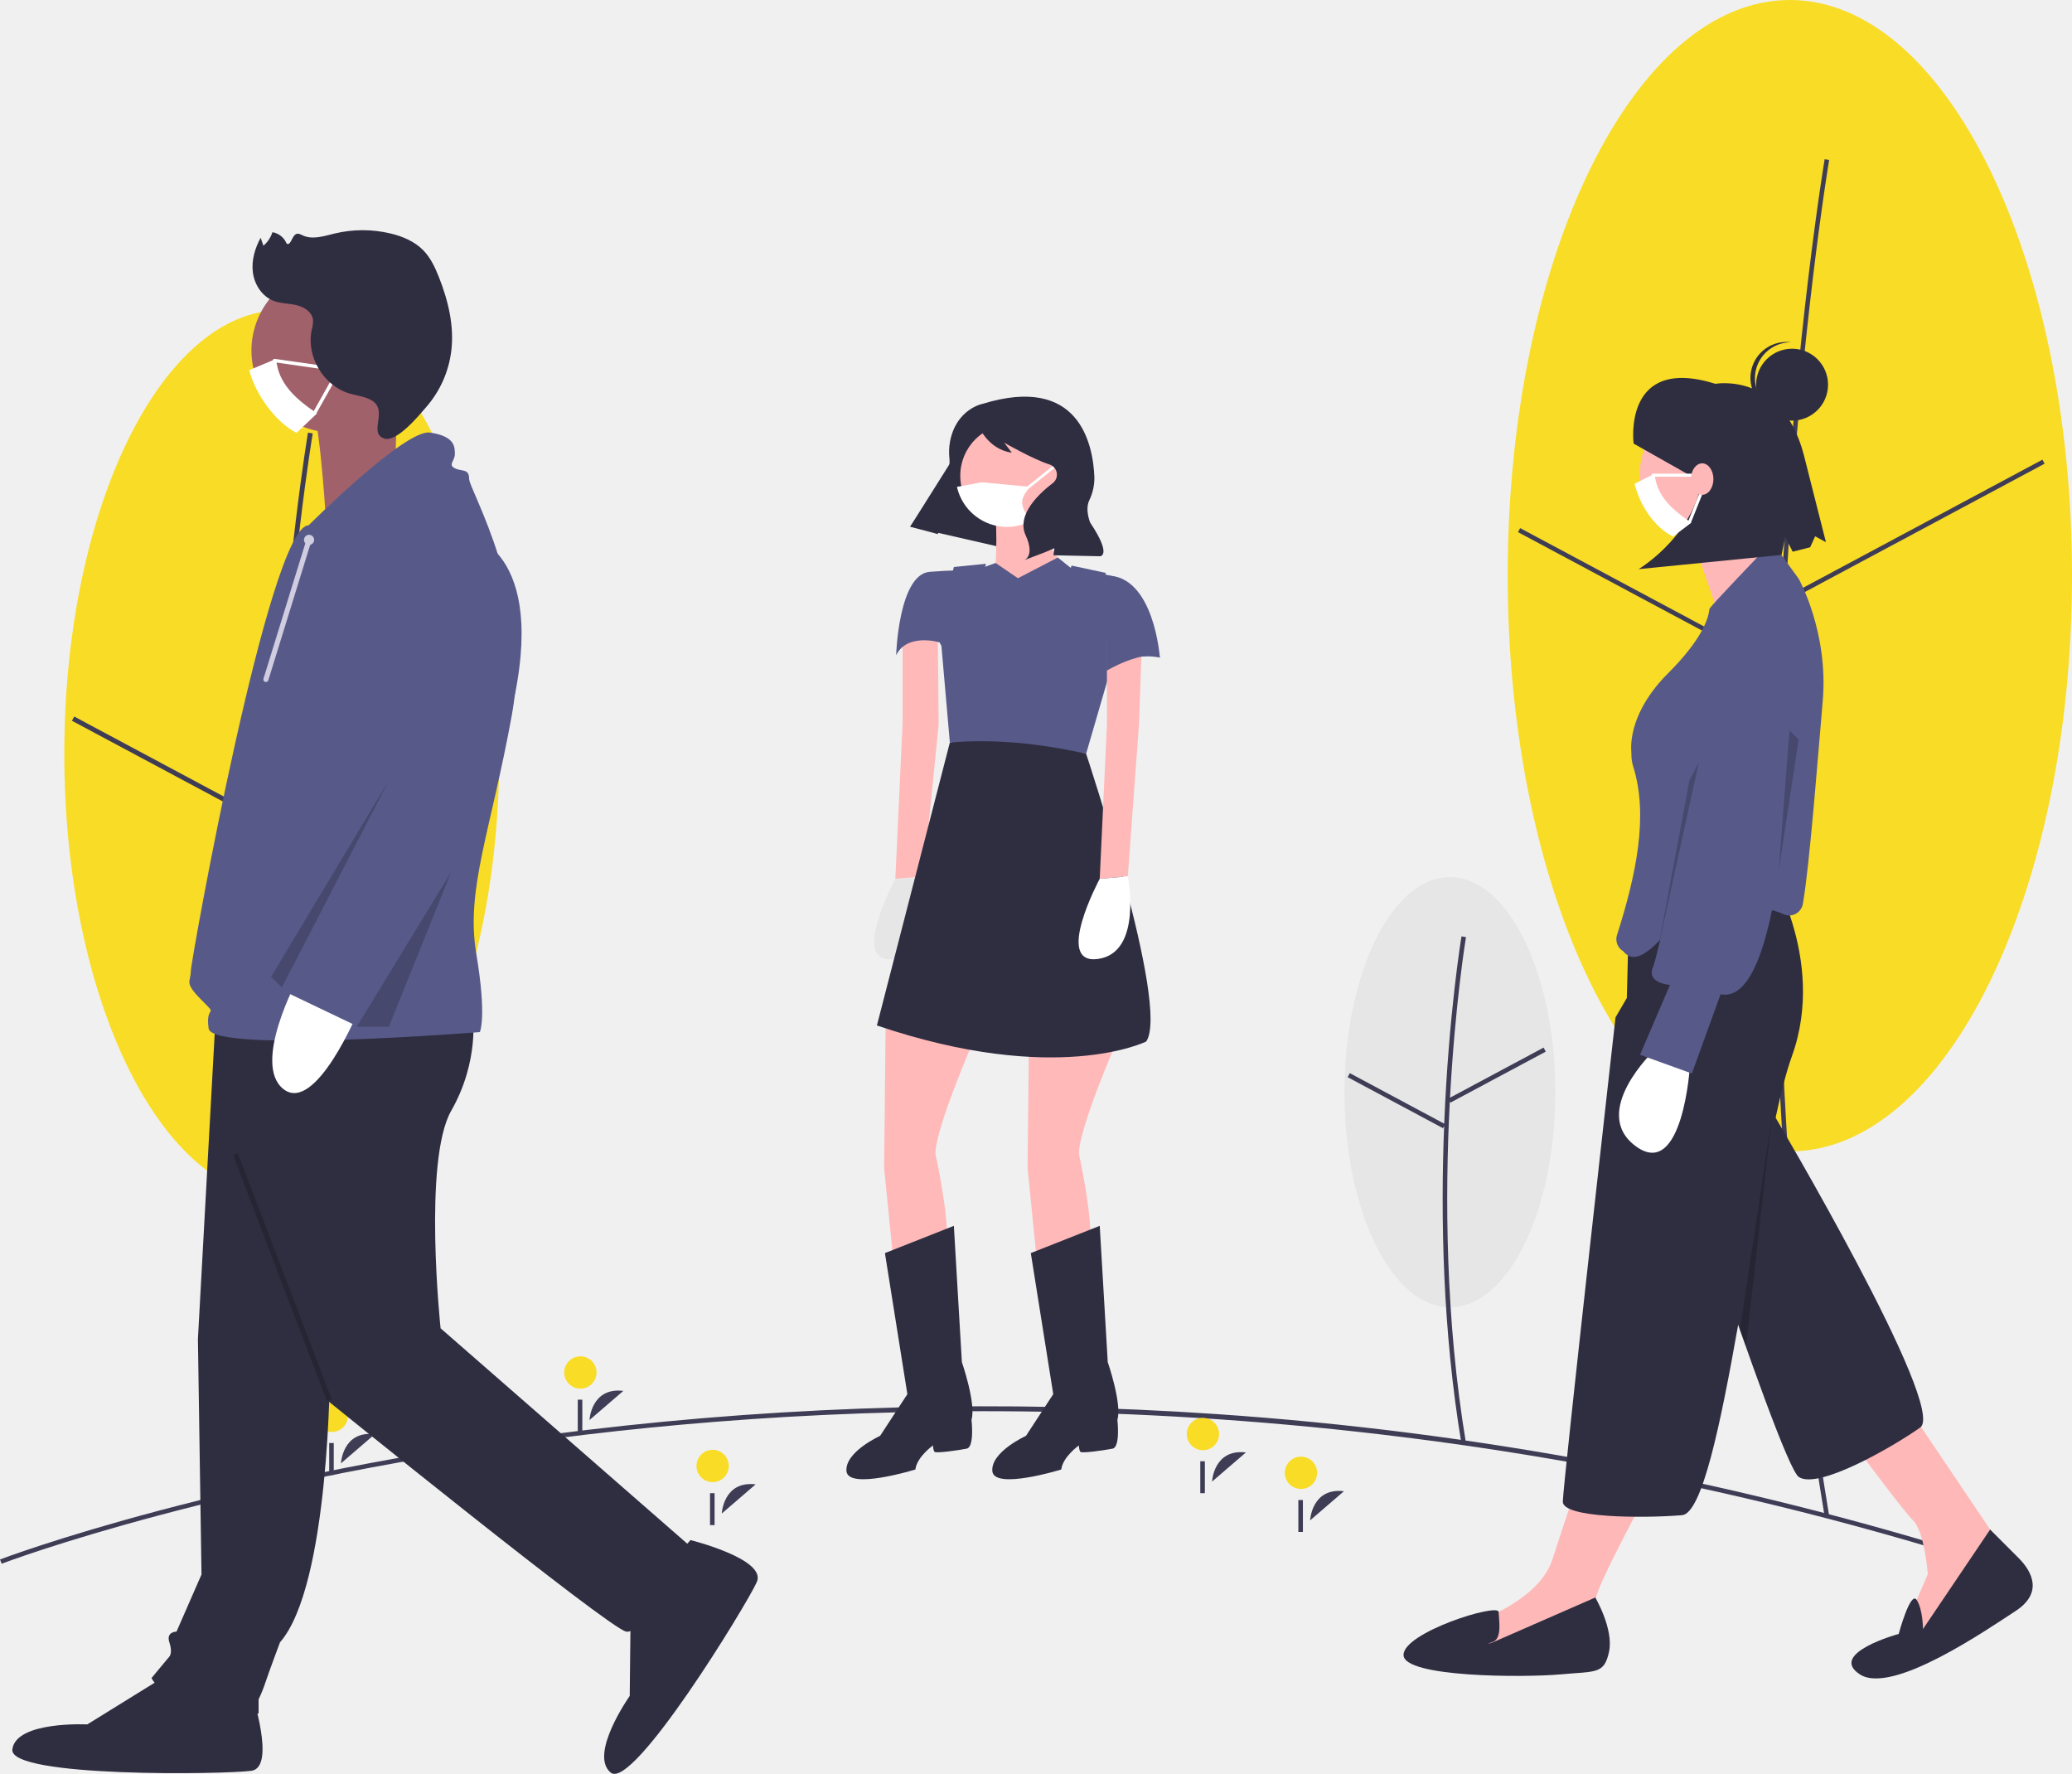
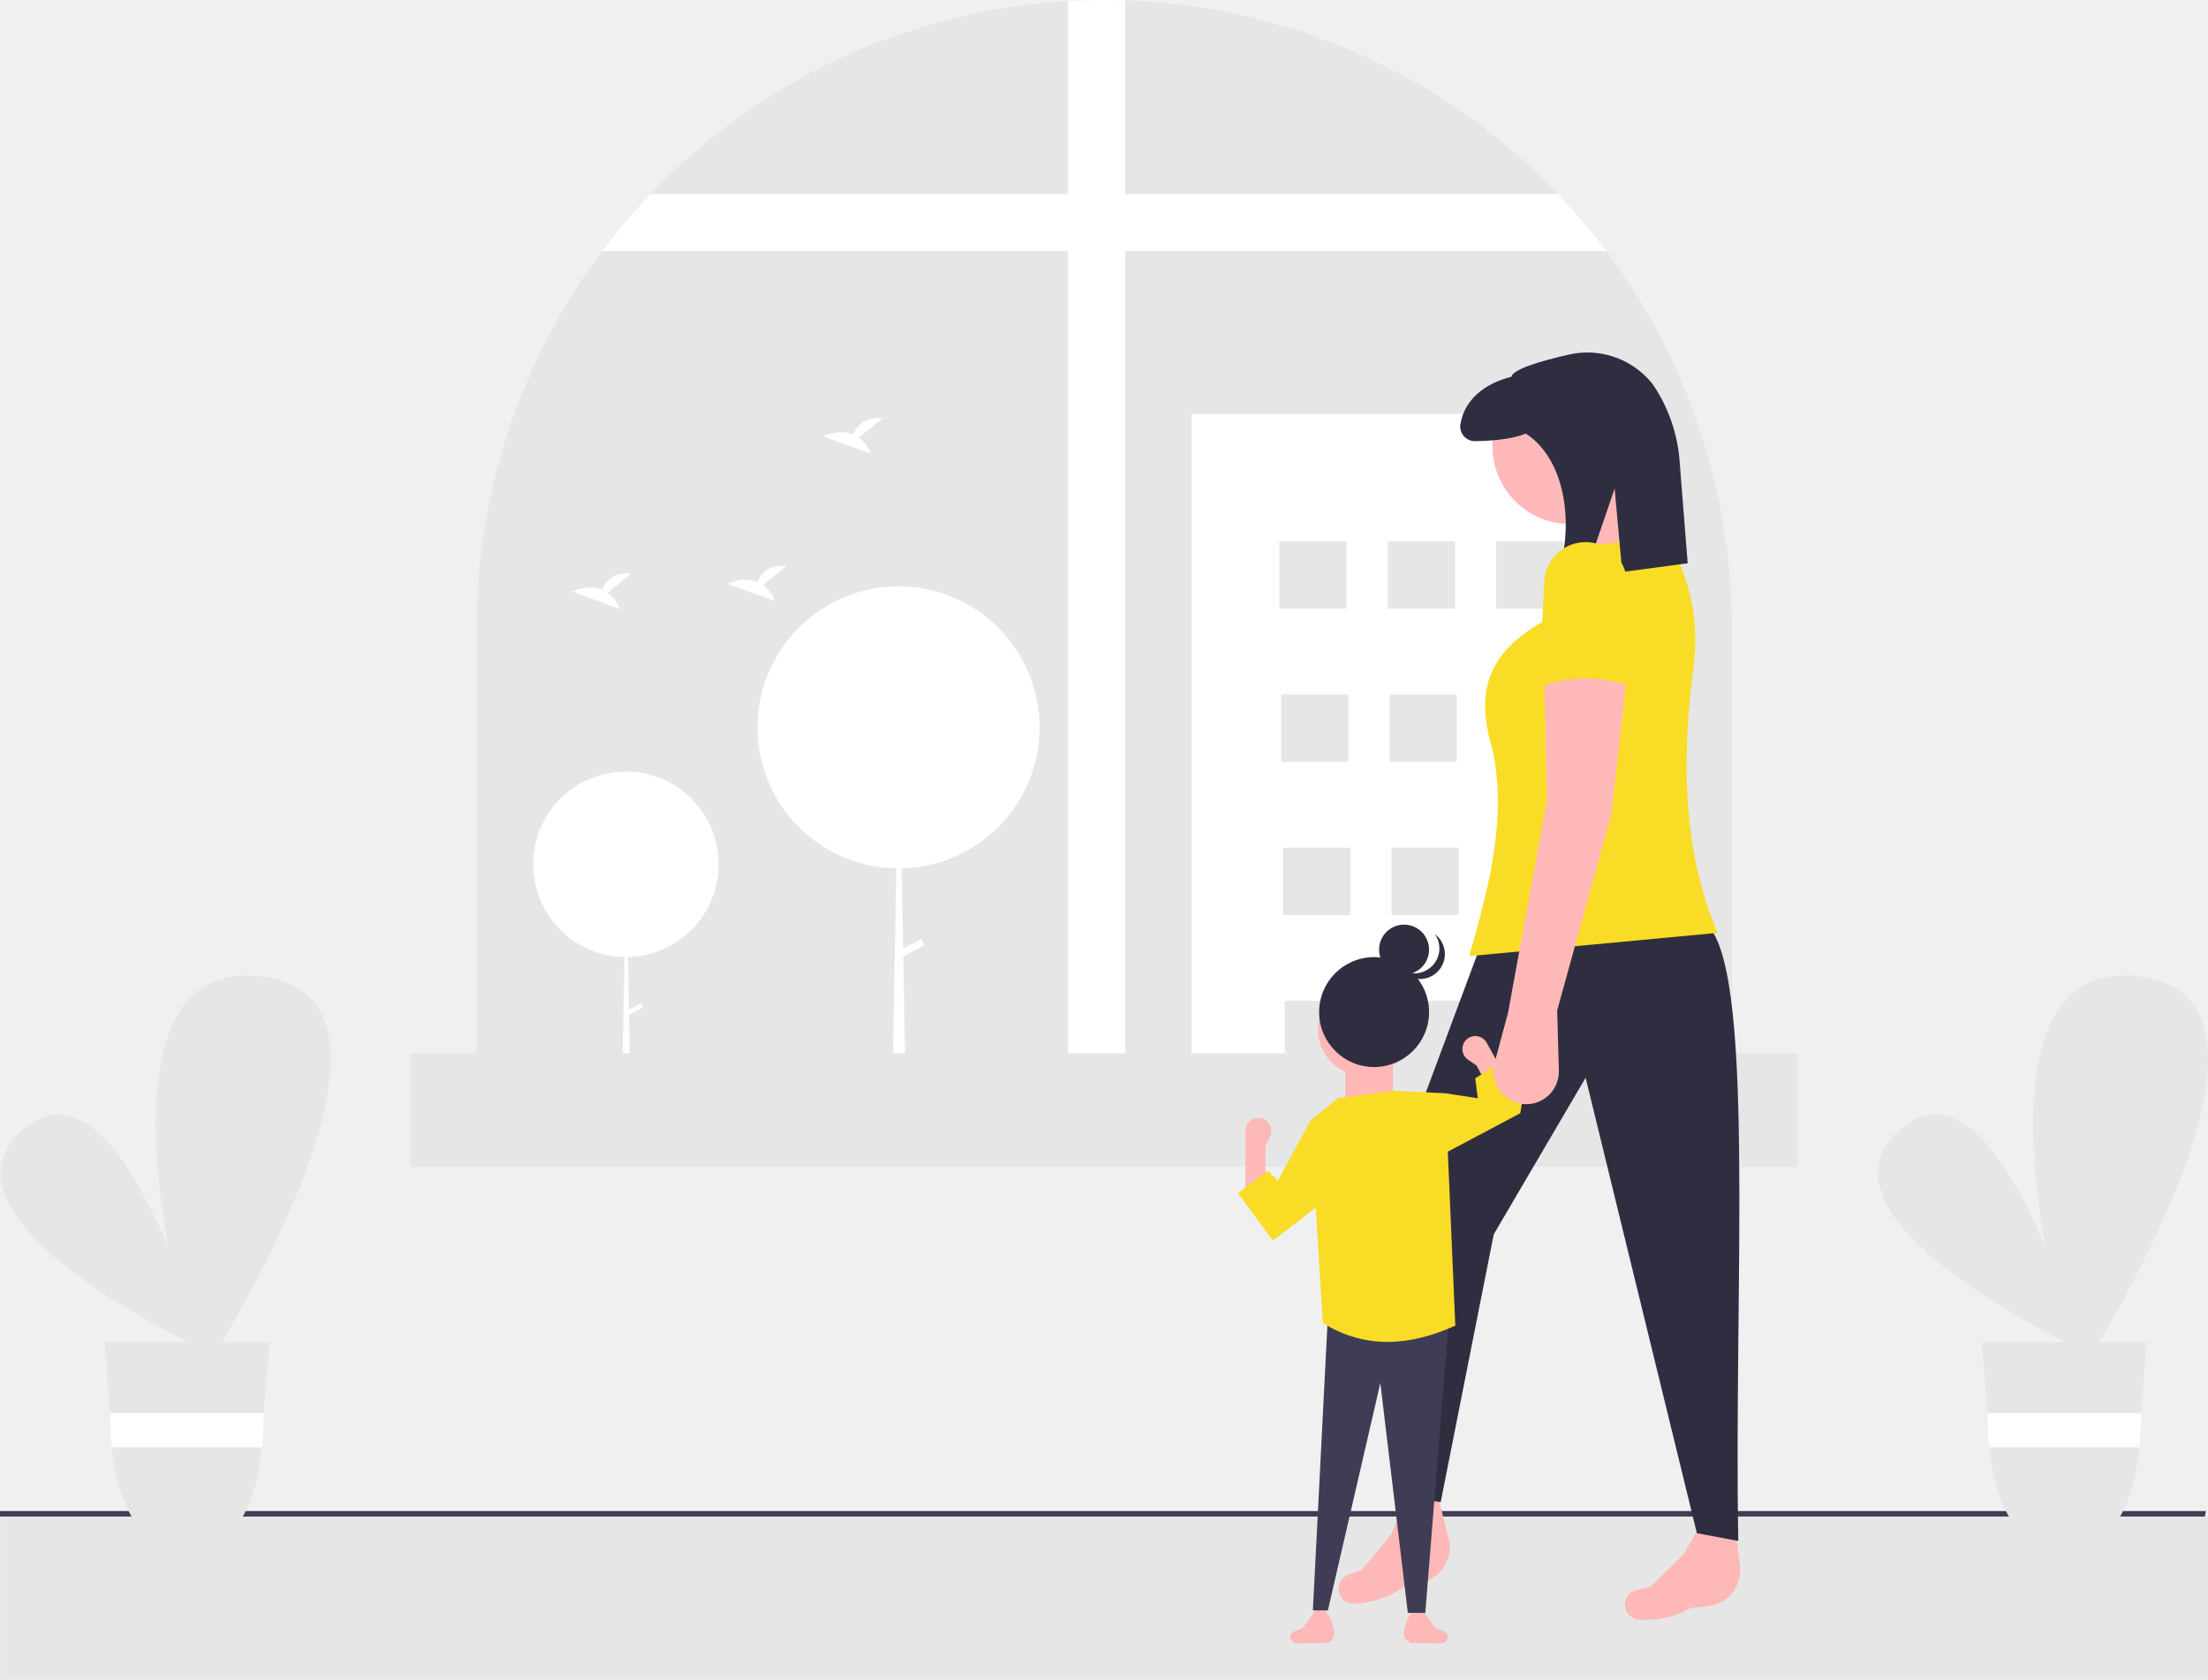
- <svg xmlns="http://www.w3.org/2000/svg" width="354" height="303" viewBox="0 0 354 303" fill="none">
-   <path d="M48.144 204.55C68.665 204.55 85.301 170.614 85.301 128.752C85.301 86.89 68.665 52.954 48.144 52.954C27.622 52.954 10.986 86.89 10.986 128.752C10.986 170.614 27.622 204.55 48.144 204.55Z" fill="#F9DC25" />
-   <path d="M47.802 129.538C49.656 96.544 53.39 74.257 53.428 74.036L52.617 73.899C52.58 74.12 48.839 96.442 46.982 129.479C45.269 159.97 44.856 206.09 52.617 252.648L53.428 252.513C45.68 206.034 46.092 159.985 47.802 129.538Z" fill="#3F3D56" />
-   <path d="M81.353 113.38L47.757 131.358L48.145 132.082L81.741 114.105L81.353 113.38Z" fill="#3F3D56" />
-   <path d="M12.679 122.39L12.291 123.115L45.892 141.083L46.279 140.359L12.679 122.39Z" fill="#3F3D56" />
-   <path d="M305.795 196.67C332.418 196.67 354 152.644 354 98.335C354 44.026 332.418 0 305.795 0C279.172 0 257.59 44.026 257.59 98.335C257.59 152.644 279.172 196.67 305.795 196.67Z" fill="#F9DC25" />
-   <path d="M305.209 99.343C307.614 56.531 312.46 27.613 312.509 27.326L311.741 27.196C311.692 27.483 306.84 56.435 304.432 99.287C302.21 138.837 301.673 198.658 311.74 259.046L312.509 258.918C302.455 198.605 302.99 138.85 305.209 99.343Z" fill="#3F3D56" />
-   <path d="M348.947 78.519L305.362 101.842L305.73 102.529L349.315 79.206L348.947 78.519Z" fill="#3F3D56" />
-   <path d="M259.718 90.209L259.351 90.896L302.942 114.206L303.309 113.519L259.718 90.209Z" fill="#3F3D56" />
-   <path d="M247.716 223.304C257.663 223.304 265.726 206.854 265.726 186.563C265.726 166.272 257.663 149.823 247.716 149.823C237.769 149.823 229.705 166.272 229.705 186.563C229.705 206.854 237.769 223.304 247.716 223.304Z" fill="#E6E6E6" />
-   <path d="M247.7 188.146L247.807 188.345L264.091 179.631L263.723 178.944L247.734 187.501C248.619 171.218 250.428 160.288 250.465 160.073L249.697 159.943C249.657 160.178 247.507 173.158 246.743 191.939L230.617 183.309L230.249 183.996L246.533 192.711L246.728 192.347C246.117 207.849 246.46 227.232 249.697 246.649L250.465 246.521C246.936 225.35 246.858 204.219 247.7 188.146Z" fill="#3F3D56" />
-   <path d="M338.975 267.113C243.042 236.752 156.054 238.369 99.972 245.072C39.215 252.335 0.662 266.958 0.28 267.105L0 266.378C0.383 266.231 39.028 251.572 99.88 244.299C135.675 240.025 171.79 239.102 207.757 241.54C252.406 244.561 296.536 252.897 339.21 266.37L338.975 267.113Z" fill="#3F3D56" />
-   <path d="M123.313 258.532C123.313 258.532 123.582 252.896 129.097 253.551L123.313 258.532Z" fill="#3F3D56" />
-   <path d="M121.755 253.169C123.279 253.169 124.515 251.933 124.515 250.409C124.515 248.885 123.279 247.649 121.755 247.649C120.23 247.649 118.994 248.885 118.994 250.409C118.994 251.933 120.23 253.169 121.755 253.169Z" fill="#F9DC25" />
-   <path d="M122.085 255.056H121.306V260.51H122.085V255.056Z" fill="#3F3D56" />
-   <path d="M223.83 259.701C223.83 259.701 224.099 254.065 229.615 254.72L223.83 259.701Z" fill="#3F3D56" />
-   <path d="M222.272 254.337C223.796 254.337 225.032 253.102 225.032 251.578C225.032 250.053 223.796 248.818 222.272 248.818C220.747 248.818 219.511 250.053 219.511 251.578C219.511 253.102 220.747 254.337 222.272 254.337Z" fill="#F9DC25" />
-   <path d="M222.601 256.225H221.822V261.678H222.601V256.225Z" fill="#3F3D56" />
-   <path d="M58.25 249.963C58.25 249.963 58.519 244.327 64.034 244.982L58.25 249.963Z" fill="#3F3D56" />
-   <path d="M56.692 244.6C58.216 244.6 59.452 243.364 59.452 241.84C59.452 240.316 58.216 239.08 56.692 239.08C55.167 239.08 53.931 240.316 53.931 241.84C53.931 243.364 55.167 244.6 56.692 244.6Z" fill="#F9DC25" />
-   <path d="M57.021 246.487H56.242V251.94H57.021V246.487Z" fill="#3F3D56" />
-   <path d="M100.716 242.562C100.716 242.562 100.985 236.926 106.501 237.581L100.716 242.562Z" fill="#3F3D56" />
-   <path d="M99.158 237.199C100.682 237.199 101.918 235.963 101.918 234.439C101.918 232.915 100.682 231.679 99.158 231.679C97.633 231.679 96.397 232.915 96.397 234.439C96.397 235.963 97.633 237.199 99.158 237.199Z" fill="#F9DC25" />
-   <path d="M99.488 239.086H98.709V244.54H99.488V239.086Z" fill="#3F3D56" />
-   <path d="M207.077 253.079C207.077 253.079 207.346 247.443 212.862 248.098L207.077 253.079Z" fill="#3F3D56" />
-   <path d="M205.519 247.716C207.043 247.716 208.279 246.48 208.279 244.956C208.279 243.432 207.043 242.196 205.519 242.196C203.994 242.196 202.758 243.432 202.758 244.956C202.758 246.48 203.994 247.716 205.519 247.716Z" fill="#F9DC25" />
-   <path d="M205.849 249.603H205.07V255.056H205.849V249.603Z" fill="#3F3D56" />
-   <path d="M326.88 241.781L342.915 265.552L327.986 280.478L326.051 276.608L329.368 268.869C329.368 268.869 328.815 261.682 326.88 259.747C324.945 257.812 316.374 246.203 316.374 246.203L326.88 241.781Z" fill="#FFB8B8" />
-   <path d="M306.421 164.94C306.421 164.94 309.462 169.751 303.103 190.481C303.103 190.481 332.763 240.529 328.063 243.846C323.363 247.163 310.645 254.503 307.327 252.292C304.009 250.081 279.88 175.167 279.88 175.167L306.421 164.94Z" fill="#2F2E41" />
-   <path d="M340.012 261.267L344.851 266.104C347.339 268.592 348.998 272.185 344.298 275.226C339.598 278.266 323.286 289.599 317.757 286.006C312.227 282.412 324.392 279.096 324.392 279.096C324.392 279.096 326.403 271.639 327.471 273.294C328.539 274.949 328.539 278.266 328.539 278.266L340.012 261.267Z" fill="#2F2E41" />
-   <path d="M281.539 254.772C281.539 254.772 272.692 271.08 272.692 273.015C272.692 274.949 273.245 280.477 273.245 280.477L256.38 284.624L250.574 281.86L252.51 276.884C252.51 276.884 263.015 273.291 265.227 266.381C267.439 259.471 269.927 252.284 269.927 252.284L281.539 254.772Z" fill="#FFB8B8" />
-   <path d="M291.768 92.521C298.181 92.521 303.38 87.323 303.38 80.912C303.38 74.501 298.181 69.303 291.768 69.303C285.355 69.303 280.157 74.501 280.157 80.912C280.157 87.323 285.355 92.521 291.768 92.521Z" fill="#FFB8B8" />
-   <path d="M288.727 90.863L294.271 106.788L306.421 101.366C306.421 101.366 298.127 88.651 298.127 86.993L288.727 90.863Z" fill="#FFB8B8" />
-   <path d="M287.069 147.526H301.721C301.721 147.526 312.227 163.558 306.145 180.418C305.214 183 304.289 186.617 303.366 190.893C301.244 200.727 299.131 214.048 296.965 226.289C293.923 243.482 290.778 258.545 287.359 258.818C280.447 259.371 267.007 259.279 267.007 256.515C267.007 253.751 276.01 173.785 276.01 173.785L277.945 170.468L278.311 156.02C278.369 153.74 279.318 151.573 280.955 149.985C282.593 148.397 284.787 147.514 287.069 147.526Z" fill="#2F2E41" />
-   <path d="M272.554 272.876C272.554 272.876 275.733 278.266 274.904 282.136C274.074 286.006 272.692 285.453 266.61 286.006C260.527 286.559 239.792 286.559 239.792 282.689C239.792 278.819 255.967 273.794 256.036 275.339C256.104 276.884 256.657 279.925 254.998 280.478C253.339 281.03 254.86 280.616 254.86 280.616L272.554 272.876Z" fill="#2F2E41" />
-   <path d="M288.729 182.026C288.729 182.026 287.527 201.661 279.505 195.816C271.484 189.97 282.631 179.411 282.631 179.411L288.729 182.026Z" fill="white" />
-   <path d="M304.739 156.167C305.125 156.34 305.55 156.406 305.97 156.356C306.39 156.307 306.789 156.143 307.123 155.884C307.608 155.504 307.931 154.953 308.028 154.344C309.187 147.66 310.599 129.13 311.412 119.759C312.433 108.002 307.335 98.895 307.293 98.84L304.289 94.71C303.977 94.279 303.528 93.965 303.015 93.822C302.502 93.678 301.956 93.712 301.465 93.918C301.465 93.918 292.087 103.646 292.052 104.021C291.905 105.634 290.789 109.208 284.971 115.024C278.606 121.389 278.57 126.943 278.711 128.494C278.72 128.596 278.725 128.698 278.725 128.8C278.713 129.495 278.808 130.189 279.006 130.856C281.672 139.26 279.584 149.321 276.231 159.824C276.104 160.298 276.128 160.8 276.299 161.261C276.47 161.721 276.78 162.117 277.186 162.394C278.165 163.06 276.991 162.072 277.34 162.5C279.651 165.331 282.977 161.385 286.78 157.08C288.106 155.58 289.607 153.88 291.378 152.11C293.811 149.677 298.461 155.23 300.623 155.23C302.046 155.247 303.449 155.566 304.739 156.167Z" fill="#575A89" />
-   <path d="M306.028 103.127C306.028 103.127 312.102 108.248 308.651 114.889C305.201 121.53 305.66 126.428 305.66 126.428C305.66 126.428 304.741 172.049 293.96 169.833L289.056 183.369L280.199 180.173L285.32 168.234C285.32 168.234 281.218 167.978 282.417 165.184C283.259 163.221 287.794 141.923 290.42 129.419C291.532 124.12 292.302 120.4 292.302 120.4C292.302 120.4 295.791 101.745 306.028 103.127Z" fill="#575A89" />
-   <path opacity="0.2" d="M307.303 126.311L303.888 148.711L305.73 124.759L307.303 126.311Z" fill="black" />
-   <path d="M279.1 75.768C279.1 75.768 277.147 60.579 293.076 65.56C293.076 65.56 304.452 63.473 308.182 77.7L311.96 92.613L310.119 91.611L309.261 93.486L306.277 94.242L305.001 91.709L304.383 94.785L279.949 97.22C279.949 97.22 290.893 90.75 291.066 79.153L288.982 81.355L279.1 75.768Z" fill="#2F2E41" />
-   <path opacity="0.2" d="M297.271 227.162L302.719 190.865L298.288 230.049L297.271 227.162Z" fill="black" />
-   <path d="M306.175 71.852C309.569 71.852 312.319 69.101 312.319 65.709C312.319 62.316 309.569 59.566 306.175 59.566C302.782 59.566 300.031 62.316 300.031 65.709C300.031 69.101 302.782 71.852 306.175 71.852Z" fill="#2F2E41" />
-   <path d="M299.844 64.205C299.945 62.647 300.636 61.185 301.777 60.118C302.918 59.052 304.423 58.46 305.985 58.464C305.858 58.448 305.732 58.428 305.603 58.42C304.798 58.368 303.99 58.475 303.226 58.735C302.462 58.995 301.756 59.403 301.15 59.935C300.544 60.468 300.048 61.115 299.692 61.839C299.336 62.563 299.126 63.35 299.074 64.156C299.022 64.961 299.13 65.768 299.39 66.532C299.651 67.296 300.059 68.001 300.592 68.607C301.125 69.213 301.773 69.708 302.497 70.063C303.222 70.419 304.009 70.629 304.815 70.68C304.944 70.688 305.071 70.685 305.199 70.685C303.649 70.489 302.233 69.709 301.238 68.505C300.243 67.302 299.744 65.764 299.844 64.205Z" fill="#2F2E41" />
-   <path opacity="0.2" d="M288.641 133.291L283.235 162.257L290.242 130.264L288.641 133.291Z" fill="black" />
-   <path d="M288.979 89.278L285.828 91.653C282.583 90.02 280.15 86.243 279.265 82.638L282.698 80.906C282.968 84.583 285.579 87.028 288.979 89.278Z" fill="white" />
-   <path d="M290.287 81.429H282.436C282.367 81.429 282.301 81.402 282.251 81.353C282.202 81.304 282.175 81.237 282.175 81.168C282.175 81.098 282.202 81.032 282.251 80.983C282.301 80.934 282.367 80.906 282.436 80.906H290.287C290.356 80.906 290.423 80.934 290.472 80.983C290.521 81.032 290.549 81.098 290.549 81.168C290.549 81.237 290.521 81.304 290.472 81.353C290.423 81.402 290.356 81.429 290.287 81.429Z" fill="white" />
-   <path d="M288.717 89.278C288.674 89.278 288.632 89.267 288.594 89.248C288.556 89.227 288.524 89.198 288.5 89.163C288.476 89.128 288.461 89.087 288.457 89.044C288.452 89.002 288.458 88.959 288.474 88.919L290.567 83.687C290.58 83.655 290.599 83.626 290.623 83.601C290.647 83.576 290.675 83.557 290.707 83.543C290.739 83.529 290.773 83.522 290.807 83.522C290.841 83.521 290.876 83.528 290.907 83.54C290.939 83.553 290.969 83.572 290.993 83.596C291.018 83.62 291.037 83.649 291.051 83.681C291.064 83.712 291.071 83.746 291.072 83.781C291.072 83.815 291.066 83.849 291.053 83.881L288.959 89.113C288.94 89.162 288.907 89.204 288.863 89.233C288.82 89.262 288.769 89.278 288.717 89.278Z" fill="white" />
-   <path d="M290.815 84.521C291.875 84.521 292.735 83.317 292.735 81.833C292.735 80.349 291.875 79.146 290.815 79.146C289.755 79.146 288.895 80.349 288.895 81.833C288.895 83.317 289.755 84.521 290.815 84.521Z" fill="#FFB8B8" />
-   <path d="M155.525 89.929L175.973 94.607L184.613 78.316L167.128 71.491L155.525 89.929Z" fill="#2F2E41" />
-   <path d="M166.39 177.627C166.39 177.627 159.816 192.687 159.816 197.068C159.816 197.068 162.418 208.979 161.597 212.265L158.721 218.426L152.696 215.962L151.052 199.533L151.326 173.246L166.39 177.627Z" fill="#FFB9B9" />
-   <path d="M170.087 87.541C170.087 87.541 170.635 96.577 169.539 99.315C168.444 102.053 173.647 107.256 173.647 107.256L181.864 96.577C181.864 96.577 176.386 91.101 177.756 85.076L170.087 87.541Z" fill="#FFB9B9" />
-   <path d="M152.969 150.108C152.969 150.108 145.026 164.895 152.695 163.799C160.364 162.704 157.762 149.698 157.762 149.698" fill="#E6E6E6" />
-   <path d="M157.762 149.698L160.364 123.822L160.227 108.078L154.202 109.172V123.685L152.969 150.108" fill="#FFB9B9" />
-   <path d="M151.189 214.045L162.966 209.39L164.335 232.665C164.335 232.665 166.8 239.784 165.978 242.522C165.978 242.522 166.526 247.177 165.157 247.451C163.787 247.725 159.953 248.272 159.679 247.999C159.405 247.725 159.405 246.903 159.405 246.903C159.405 246.903 156.666 248.82 156.392 251.011C156.392 251.011 144.889 254.57 144.616 251.284C144.342 247.999 150.367 245.26 150.367 245.26L155.023 238.141L151.189 214.045Z" fill="#2F2E41" />
-   <path d="M190.902 177.627C190.902 177.627 184.329 192.687 184.329 197.068C184.329 197.068 186.931 208.979 186.109 212.265L183.233 218.426L177.208 215.962L175.564 199.533L175.838 173.246L190.902 177.627Z" fill="#FFB9B9" />
-   <path d="M176.112 214.045L187.889 209.39L189.258 232.665C189.258 232.665 191.723 239.784 190.902 242.522C190.902 242.522 191.449 247.177 190.08 247.451C188.711 247.725 184.876 248.272 184.602 247.999C184.328 247.725 184.328 246.903 184.328 246.903C184.328 246.903 181.59 248.82 181.316 251.011C181.316 251.011 169.813 254.57 169.539 251.284C169.265 247.999 175.29 245.26 175.29 245.26L179.946 238.141L176.112 214.045Z" fill="#2F2E41" />
-   <path d="M181.592 81.244C181.591 83.401 180.795 85.481 179.356 87.087C177.917 88.693 175.936 89.713 173.792 89.95C171.648 90.187 169.492 89.626 167.736 88.374C165.981 87.121 164.748 85.265 164.276 83.162C164.131 82.533 164.059 81.889 164.061 81.244C164.063 78.921 164.987 76.694 166.63 75.052C168.274 73.409 170.503 72.487 172.826 72.487C175.15 72.487 177.379 73.409 179.022 75.052C180.666 76.694 181.59 78.921 181.592 81.244Z" fill="#FFB9B9" />
-   <path d="M173.921 98.767L180.722 95.236L183.781 97.672C183.781 97.672 191.176 97.398 193.914 100.684C196.653 103.97 198.16 112.321 198.16 112.321C198.16 112.321 189.121 110.405 190.217 118.072L188.574 113.691L187.067 117.387L168.717 123.685L160.501 109.72C160.501 109.72 155.023 108.077 153.106 111.911C153.106 111.911 153.517 98.083 158.857 97.672C162.449 97.396 165.157 97.398 165.157 97.398L168.169 96.851L170.099 96.166L173.921 98.767Z" fill="#575A89" />
-   <path d="M185.561 128.751C185.561 128.751 199.94 171.877 195.831 177.901C195.831 177.901 180.494 185.568 149.819 175.163L162.281 126.834C169.936 125.269 177.696 125.908 185.561 128.751Z" fill="#2F2E41" />
-   <path d="M185.561 128.751L189.608 114.847C184.754 109.569 188.943 97.865 188.943 97.865L183.086 96.611C183.086 96.611 177.208 112.458 171.182 110.542C165.157 108.625 168.444 96.303 168.444 96.303L162.966 96.851L160.501 106.434L162.281 126.834C169.706 126.197 177.492 126.938 185.561 128.751Z" fill="#575A89" />
-   <path d="M192.682 149.698L194.599 123.685L195.147 108.078L189.122 109.172V123.685L187.889 150.108" fill="#FFB9B9" />
-   <path d="M187.889 150.108C187.889 150.108 179.947 164.895 187.616 163.799C195.284 162.704 192.682 149.698 192.682 149.698" fill="white" />
-   <path d="M198.16 112.321C198.16 112.321 197.186 98.259 189.046 98.308V114.57C189.046 114.57 195.147 110.952 198.16 112.321Z" fill="#575A89" />
-   <path d="M175.629 83.506C175.583 83.506 175.537 83.491 175.5 83.465C175.462 83.438 175.433 83.4 175.418 83.356C175.403 83.312 175.401 83.265 175.414 83.221C175.427 83.176 175.453 83.136 175.489 83.108L179.959 79.532C179.982 79.514 180.008 79.5 180.037 79.492C180.065 79.483 180.095 79.481 180.124 79.484C180.153 79.487 180.182 79.496 180.207 79.51C180.233 79.524 180.256 79.543 180.275 79.567C180.293 79.59 180.307 79.616 180.315 79.644C180.323 79.673 180.325 79.702 180.322 79.732C180.319 79.761 180.31 79.789 180.295 79.815C180.281 79.841 180.262 79.863 180.238 79.882L175.769 83.457C175.729 83.488 175.68 83.506 175.629 83.506Z" fill="white" />
-   <path d="M175.967 88.868C175.869 88.989 175.77 89.109 175.668 89.221C174.482 89.759 173.191 90.025 171.889 90.002C170.587 89.978 169.306 89.665 168.141 89.084C166.975 88.504 165.953 87.671 165.15 86.647C164.347 85.622 163.782 84.432 163.496 83.162L167.732 82.382L175.967 83.162C174.081 85.458 174.309 86.254 175.967 88.868Z" fill="white" />
-   <path d="M167.877 68.979C167.877 68.979 163.348 69.831 162.3 75.479C162.136 76.431 162.106 77.402 162.211 78.363C162.316 79.45 162.164 81.747 159.803 84.451C158.262 86.204 156.826 88.048 155.503 89.971L160.237 91.231L162.352 83.39C163.377 79.589 164.956 75.959 167.039 72.618L167.083 72.549C167.083 72.549 168.655 76.748 172.868 77.324L171.569 75.614C171.569 75.614 176.495 78.46 179.286 79.33C179.604 79.43 179.89 79.614 180.111 79.863C180.332 80.113 180.482 80.418 180.543 80.746C180.603 81.074 180.574 81.412 180.456 81.724C180.339 82.037 180.139 82.311 179.877 82.518C179.858 82.533 179.837 82.549 179.817 82.565C177.764 84.123 173.577 87.842 175.231 91.44C176.885 95.038 174.956 95.694 174.956 95.694L178.514 94.341L180.142 93.644L179.977 94.847L187.926 95.014C187.926 95.014 190.074 95.001 186.259 89.269C186.259 89.269 185.338 87.119 186.094 85.477C186.7 84.234 187.002 82.864 186.975 81.481C186.735 75.701 184.3 63.944 167.877 68.979Z" fill="#2F2E41" />
-   <path d="M56.374 233.594C56.374 233.594 56.374 270.778 47.838 280.531C47.838 280.531 46.009 285.407 45.399 287.236C45.058 288.277 44.651 289.295 44.18 290.284V292.722C44.18 292.722 27.718 290.893 25.889 286.627L28.937 282.969C28.937 282.969 29.547 282.36 28.937 280.531C28.328 278.702 30.157 278.702 30.157 278.702L34.425 268.949L33.815 228.718L36.863 173.248L63.081 172.029L56.374 233.594Z" fill="#2F2E41" />
-   <path d="M42.96 289.065C42.96 289.065 47.228 301.866 42.96 302.475C38.692 303.085 1.5 303.694 2.11 298.818C2.72 293.941 14.914 294.551 14.914 294.551L27.718 286.626L42.96 289.065Z" fill="#2F2E41" />
-   <path d="M80.761 173.248C80.761 173.248 81.981 181.172 77.103 189.706C72.226 198.24 75.274 226.889 75.274 226.889L118.563 264.682C118.563 264.682 110.027 279.312 106.979 278.702C103.93 278.093 55.764 239.081 55.764 239.081L36.863 175.686L80.761 173.248Z" fill="#2F2E41" />
-   <path d="M117.969 263.067C117.969 263.067 131.068 266.316 129.298 270.246C127.528 274.177 108.133 305.909 104.339 302.784C100.546 299.658 107.589 289.687 107.589 289.687L107.749 274.633L117.969 263.067Z" fill="#2F2E41" />
-   <path d="M71.007 59.87C71.011 63.081 69.907 66.195 67.881 68.687C66.278 70.673 64.163 72.182 61.764 73.052C59.365 73.922 56.773 74.119 54.27 73.622C53.017 73.38 51.804 72.963 50.667 72.383C48.861 71.473 47.274 70.183 46.014 68.602C44.754 67.02 43.851 65.185 43.367 63.222C43.094 62.125 42.958 61 42.959 59.87C42.959 56.151 44.437 52.585 47.067 49.956C49.697 47.327 53.264 45.849 56.983 45.849C60.702 45.849 64.269 47.327 66.899 49.956C69.529 52.585 71.007 56.151 71.007 59.87Z" fill="#A0616A" />
-   <path d="M68.017 64.815L67.397 82.856L55.597 87.518C55.597 87.518 54.44 69.045 52.807 68.021C51.173 66.996 68.017 64.815 68.017 64.815Z" fill="#A0616A" />
-   <path d="M52.716 89.737C52.716 89.737 69.178 73.279 73.446 73.889C77.713 74.498 77.713 76.327 77.713 77.546C77.713 78.765 76.494 79.375 77.713 79.984C78.933 80.594 80.152 79.984 80.152 81.813C80.152 83.642 91.127 101.929 87.469 122.044C83.811 142.16 79.543 151.913 81.372 162.885C83.201 173.857 81.981 176.295 81.981 176.295C81.981 176.295 36.254 179.953 35.644 175.686C35.034 171.419 37.473 173.857 34.425 170.809C31.376 167.762 32.595 167.762 32.595 165.933C32.595 164.104 46.009 89.737 52.716 89.737Z" fill="#575A89" />
-   <path d="M61.251 172.638C61.251 172.638 53.935 190.315 48.447 186.048C42.96 181.782 50.886 167.152 50.886 167.152L61.251 172.638Z" fill="white" />
-   <path d="M78.933 90.957C78.933 90.957 93.258 92.596 87.924 118.902C82.591 145.208 61.861 175.686 61.861 175.686L47.838 168.981L66.129 133.016L61.861 110.463C61.861 110.463 59.422 89.128 78.933 90.957Z" fill="#575A89" />
-   <path opacity="0.2" d="M66.434 133.321L46.313 166.847L48.143 168.676L66.434 133.321Z" fill="black" />
-   <path opacity="0.2" d="M77.084 148.945L60.946 175.381H66.434L77.084 148.945Z" fill="black" />
-   <path opacity="0.2" d="M40.631 196.987L39.821 197.296L55.865 239.354L56.676 239.044L40.631 196.987Z" fill="black" />
-   <path d="M52.802 93.084C53.281 93.084 53.669 92.696 53.669 92.217C53.669 91.738 53.281 91.35 52.802 91.35C52.323 91.35 51.935 91.738 51.935 92.217C51.935 92.696 52.323 93.084 52.802 93.084Z" fill="#D0CDE1" />
-   <path d="M45.429 116.497C45.522 116.497 45.612 116.468 45.687 116.413C45.761 116.357 45.816 116.28 45.844 116.192L53.216 92.345C53.233 92.291 53.239 92.234 53.234 92.177C53.229 92.12 53.212 92.065 53.186 92.014C53.159 91.964 53.123 91.919 53.079 91.883C53.035 91.847 52.985 91.819 52.93 91.802C52.876 91.785 52.819 91.779 52.762 91.785C52.705 91.79 52.65 91.806 52.599 91.833C52.549 91.86 52.505 91.896 52.468 91.94C52.432 91.984 52.404 92.034 52.388 92.089L45.015 115.936C44.995 116.001 44.991 116.069 45.002 116.136C45.014 116.203 45.041 116.266 45.081 116.321C45.121 116.375 45.174 116.42 45.234 116.45C45.295 116.481 45.362 116.497 45.429 116.497V116.497Z" fill="#D0CDE1" />
-   <path d="M54.171 70.608L50.667 73.941C47.057 72.125 43.571 67.232 42.587 63.222L47.185 61.296C47.486 65.385 50.389 68.105 54.171 70.608Z" fill="white" />
-   <path d="M55.045 63.042C55.031 63.042 55.017 63.041 55.004 63.039L46.854 61.875C46.816 61.869 46.779 61.857 46.746 61.837C46.714 61.818 46.685 61.792 46.662 61.761C46.639 61.731 46.622 61.696 46.613 61.659C46.603 61.622 46.601 61.584 46.606 61.546C46.612 61.508 46.625 61.471 46.644 61.439C46.663 61.406 46.689 61.377 46.72 61.354C46.75 61.331 46.785 61.314 46.822 61.305C46.859 61.295 46.898 61.293 46.936 61.298L55.085 62.462C55.158 62.473 55.225 62.51 55.271 62.568C55.317 62.625 55.34 62.697 55.335 62.771C55.33 62.844 55.297 62.913 55.243 62.963C55.19 63.014 55.119 63.041 55.045 63.042Z" fill="white" />
-   <path d="M53.88 70.608C53.829 70.608 53.779 70.594 53.735 70.569C53.691 70.544 53.654 70.507 53.629 70.464C53.603 70.42 53.589 70.37 53.589 70.319C53.589 70.268 53.601 70.218 53.626 70.174L56.327 65.368C56.345 65.335 56.37 65.305 56.401 65.281C56.431 65.258 56.465 65.24 56.502 65.23C56.539 65.219 56.577 65.216 56.615 65.221C56.653 65.225 56.69 65.237 56.723 65.256C56.757 65.275 56.786 65.3 56.81 65.33C56.833 65.361 56.851 65.395 56.861 65.432C56.871 65.469 56.874 65.507 56.87 65.545C56.865 65.583 56.853 65.62 56.834 65.653L54.133 70.459C54.108 70.504 54.072 70.542 54.027 70.568C53.982 70.594 53.932 70.608 53.88 70.608Z" fill="white" />
-   <path d="M63.33 68.293C62.195 67.693 60.876 67.569 59.648 67.196C55.251 65.862 52.306 60.893 53.247 56.397C53.42 55.82 53.498 55.219 53.477 54.617C53.313 53.286 51.95 52.426 50.643 52.121C49.337 51.816 47.946 51.861 46.697 51.37C44.768 50.612 43.487 48.631 43.209 46.578C42.932 44.525 43.541 42.431 44.532 40.612L45.004 41.97C45.724 41.361 46.258 40.561 46.547 39.663C47.083 39.754 47.587 39.98 48.011 40.321C48.435 40.661 48.764 41.105 48.968 41.61C49.725 42.057 49.835 40.222 50.672 39.952C51.022 39.838 51.382 40.053 51.716 40.209C53.403 40.996 55.362 40.323 57.171 39.887C60.304 39.136 63.57 39.132 66.704 39.876C68.787 40.373 70.848 41.237 72.338 42.774C73.562 44.036 74.324 45.668 74.974 47.302C76.572 51.323 77.628 55.674 77.1 59.969C76.661 63.484 75.19 66.79 72.874 69.47C71.667 70.86 67.73 75.709 65.571 74.882C62.858 73.843 66.526 69.983 63.33 68.293Z" fill="#2F2E41" />
+ <svg xmlns="http://www.w3.org/2000/svg" width="380" height="289" viewBox="0 0 380 289" fill="none">
+   <g clip-path="url(#clip0)">
+     <path d="M380 260.946H0.094V289H380V260.946Z" fill="#E6E6E6" />
+     <path d="M379.473 260.97H0V260.032H379.643L379.473 260.97Z" fill="#3F3D56" />
+     <path d="M298.051 107.985V191.034H82.043V107.985C82.043 80.425 92.582 53.907 111.503 33.864C130.423 13.821 156.292 1.769 183.811 0.178C185.874 0.058 187.952 -0.001 190.047 2.67507e-05C191.24 2.67507e-05 192.429 0.018 193.61 0.062C221.014 0.929 247.054 12.22 266.415 31.63C266.999 32.213 267.573 32.801 268.148 33.398C287.347 53.485 298.058 80.201 298.051 107.985V107.985Z" fill="#E6E6E6" />
+     <path d="M193.61 0.062V191.034H183.812V0.178C185.874 0.058 187.953 -0.001 190.047 2.67506e-05C191.241 2.67506e-05 192.43 0.018 193.61 0.062Z" fill="white" />
+     <path d="M276.455 43.194H103.64C106.212 39.767 108.986 36.496 111.946 33.398H268.148C271.108 36.496 273.882 39.767 276.455 43.194V43.194Z" fill="white" />
+     <path d="M281.612 71.248H205.056V200.831H281.612V71.248Z" fill="white" />
+     <path d="M231.753 93.14H220.173V104.718H231.753V93.14Z" fill="#E6E6E6" />
+     <path d="M250.41 93.14H238.83V104.718H250.41V93.14Z" fill="#E6E6E6" />
+     <path d="M269.066 93.14H257.486V104.718H269.066V93.14Z" fill="#E6E6E6" />
+     <path d="M232.075 119.512H220.495V131.09H232.075V119.512Z" fill="#E6E6E6" />
+     <path d="M250.732 119.512H239.152V131.09H250.732V119.512Z" fill="#E6E6E6" />
+     <path d="M269.389 119.512H257.809V131.09H269.389V119.512Z" fill="#E6E6E6" />
+     <path d="M232.397 145.884H220.817V157.462H232.397V145.884Z" fill="#E6E6E6" />
+     <path d="M251.053 145.884H239.473V157.462H251.053V145.884Z" fill="#E6E6E6" />
+     <path d="M269.71 145.884H258.13V157.462H269.71V145.884Z" fill="#E6E6E6" />
+     <path d="M232.718 172.257H221.138V183.835H232.718V172.257Z" fill="#E6E6E6" />
+     <path d="M251.375 172.257H239.794V183.835H251.375V172.257Z" fill="#E6E6E6" />
+     <path d="M270.032 172.257H258.452V183.835H270.032V172.257Z" fill="#E6E6E6" />
+     <path d="M232.718 172.257H221.138V183.835H232.718V172.257Z" fill="#E6E6E6" />
+     <path d="M251.375 172.257H239.794V183.835H251.375V172.257Z" fill="#E6E6E6" />
+     <path d="M270.032 172.257H258.452V183.835H270.032V172.257Z" fill="#E6E6E6" />
+     <path d="M107.719 164.686C116.534 164.686 123.68 157.541 123.68 148.728C123.68 139.915 116.534 132.771 107.719 132.771C98.905 132.771 91.759 139.915 91.759 148.728C91.759 157.541 98.905 164.686 107.719 164.686Z" fill="white" />
+     <path d="M107.763 148.728H107.807L108.596 193.97H106.93L107.763 148.728Z" fill="white" />
+     <path d="M110.669 173.371L110.302 172.673L107.663 174.062L108.031 174.76L110.669 173.371Z" fill="white" />
+     <path d="M154.642 149.438C168.046 149.438 178.912 138.573 178.912 125.172C178.912 111.77 168.046 100.905 154.642 100.905C141.238 100.905 130.372 111.77 130.372 125.172C130.372 138.573 141.238 149.438 154.642 149.438Z" fill="white" />
+     <path d="M154.709 125.171H154.775L155.975 193.97H153.442L154.709 125.171Z" fill="white" />
+     <path d="M159.128 162.646L158.569 161.584L154.557 163.696L155.116 164.758L159.128 162.646Z" fill="white" />
+     <path d="M104.584 102L108.684 98.722C105.499 98.37 104.19 100.107 103.654 101.482C101.166 100.449 98.457 101.803 98.457 101.803L106.66 104.78C106.247 103.675 105.526 102.711 104.584 102V102Z" fill="white" />
+     <path d="M147.785 75.282L151.885 72.004C148.7 71.652 147.391 73.389 146.856 74.764C144.368 73.731 141.659 75.085 141.659 75.085L149.862 78.062C149.448 76.957 148.728 75.993 147.785 75.282V75.282Z" fill="white" />
+     <path d="M131.306 100.664L135.406 97.386C132.221 97.034 130.912 98.771 130.377 100.146C127.889 99.113 125.18 100.467 125.18 100.467L133.383 103.444C132.969 102.339 132.249 101.375 131.306 100.664V100.664Z" fill="white" />
+     <path d="M309.408 181.237H70.686V200.831H309.408V181.237Z" fill="#E6E6E6" />
+     <path d="M35.031 232.24C35.031 232.24 -13.258 210.014 3.706 194.601C20.67 179.189 35.031 232.24 35.031 232.24Z" fill="#E6E6E6" />
+     <path d="M34.19 237.426C34.19 237.426 11.995 164.512 44.678 167.999C77.361 171.486 34.19 237.426 34.19 237.426Z" fill="#E6E6E6" />
+     <path d="M18.008 230.959L18.939 243.156L18.954 243.367C18.953 245.271 19.049 247.175 19.242 249.07C20.507 261.511 25.941 267.18 32.292 267.18C38.642 267.18 43.84 261.511 45.104 249.07C45.297 247.175 45.394 245.271 45.393 243.367L45.4 243.197L45.404 243.156L46.339 230.959H18.008Z" fill="#E6E6E6" />
+     <path d="M45.404 243.156L45.4 243.197L45.393 243.367C45.394 245.271 45.297 247.175 45.104 249.07H19.243C19.05 247.175 18.953 245.271 18.954 243.367L18.939 243.156H45.404Z" fill="white" />
+     <path d="M358.121 232.24C358.121 232.24 309.832 210.014 326.796 194.601C343.76 179.189 358.121 232.24 358.121 232.24Z" fill="#E6E6E6" />
+     <path d="M357.28 237.426C357.28 237.426 335.085 164.512 367.768 167.999C400.451 171.486 357.28 237.426 357.28 237.426Z" fill="#E6E6E6" />
+     <path d="M341.098 230.959L342.029 243.156L342.044 243.367C342.043 245.271 342.139 247.175 342.332 249.07C343.597 261.511 349.031 267.18 355.382 267.18C361.732 267.18 366.93 261.511 368.194 249.07C368.387 247.175 368.483 245.271 368.482 243.367L368.49 243.197L368.494 243.156L369.429 230.959H341.098Z" fill="#E6E6E6" />
+     <path d="M368.494 243.156L368.49 243.197L368.483 243.367C368.483 245.271 368.387 247.175 368.194 249.07H342.332C342.139 247.175 342.043 245.271 342.044 243.367L342.029 243.156H368.494Z" fill="white" />
+     <path d="M294.006 276.395L290.84 276.766C288.34 278.274 285.405 278.841 282.154 278.726C281.7 278.712 281.258 278.58 280.871 278.343C280.484 278.106 280.166 277.772 279.947 277.374V277.374C279.758 277.025 279.652 276.636 279.638 276.239C279.623 275.843 279.7 275.448 279.863 275.085C280.026 274.723 280.27 274.403 280.577 274.151C280.884 273.899 281.245 273.72 281.632 273.63L284.037 273.07L289.842 267.394L293.344 261.058L298.43 261.641L299.489 269.689C299.623 271.3 299.127 272.899 298.104 274.15C297.081 275.401 295.611 276.206 294.006 276.395V276.395Z" fill="#FFB8B8" />
+     <path d="M244.7 272.323L241.597 273.053C239.284 274.835 236.433 275.733 233.19 275.989C232.738 276.027 232.284 275.946 231.872 275.755C231.46 275.563 231.106 275.268 230.844 274.897V274.897C230.616 274.572 230.467 274.198 230.407 273.805C230.347 273.413 230.379 273.012 230.499 272.633C230.62 272.255 230.826 271.909 231.102 271.624C231.378 271.338 231.717 271.12 232.091 270.986L234.417 270.156L239.537 263.855L242.294 257.161H247.414L249.383 265.037C249.7 266.621 249.388 268.267 248.515 269.626C247.641 270.986 246.273 271.953 244.7 272.323Z" fill="#FFB8B8" />
+     <path d="M242.156 257.606L247.946 258.497L257.076 212.408L272.887 185.468L292.038 263.841L299.164 265.176C298.365 221.042 302.265 165.478 293.374 158.75L254.626 163.203L237.702 208.623L242.156 257.606Z" fill="#2F2E41" />
+     <path d="M270.214 90.173C277.593 90.173 283.576 84.192 283.576 76.814C283.576 69.436 277.593 63.455 270.214 63.455C262.835 63.455 256.853 69.436 256.853 76.814C256.853 84.192 262.835 90.173 270.214 90.173Z" fill="#FFB8B8" />
+     <path d="M288.921 97.298L272.887 99.97L268.879 85.72L280.458 82.158L288.921 97.298Z" fill="#FFB8B8" />
+     <path d="M295.601 160.531L252.845 164.539C256.273 152.622 259.413 140.747 256.854 128.914C253.603 118.351 256.74 112.07 265.316 107.095L271.106 94.181L286.694 92.4C290.822 99.036 292.51 106.902 291.47 114.647C289.249 131.49 289.848 147.119 295.601 160.531Z" fill="#F9DC25" />
+     <path d="M269.914 61.037C265.455 62.055 260.38 63.498 260.095 64.84C255.508 65.996 252.046 68.764 251.339 72.984C251.28 73.349 251.301 73.722 251.402 74.078C251.503 74.433 251.68 74.762 251.922 75.042C252.164 75.321 252.464 75.544 252.802 75.695C253.139 75.846 253.505 75.921 253.875 75.915C256.369 75.883 260.114 75.644 262.587 74.612C269.77 79.239 270.976 91.276 267.839 99.469L272.776 99.016L277.883 84.068L279.187 98.429L290.453 96.939L289.002 78.627C288.556 74.311 287.087 70.163 284.716 66.529C284.47 66.164 284.201 65.815 283.91 65.484C282.196 63.548 279.99 62.113 277.526 61.33C275.062 60.547 272.431 60.445 269.914 61.037V61.037Z" fill="#2F2E41" />
+     <path d="M241.62 280.988C241.596 281.206 241.617 281.426 241.684 281.635C241.75 281.844 241.86 282.037 242.005 282.201C242.15 282.365 242.329 282.497 242.528 282.588C242.728 282.679 242.944 282.727 243.163 282.73L248.174 282.781C248.444 282.762 248.696 282.642 248.881 282.444C249.065 282.246 249.168 281.986 249.168 281.716V281.716C249.168 281.502 249.104 281.293 248.984 281.117C248.864 280.94 248.694 280.803 248.496 280.724L247.018 280.133L244.868 277.123H243.148C242.304 278.249 241.776 279.581 241.621 280.979L241.62 280.988H241.62Z" fill="#FFB8B8" />
+     <path d="M229.628 280.988C229.652 281.206 229.63 281.426 229.564 281.635C229.498 281.844 229.388 282.037 229.243 282.201C229.098 282.365 228.919 282.497 228.72 282.588C228.52 282.679 228.304 282.727 228.084 282.73L223.074 282.781C222.804 282.762 222.552 282.642 222.367 282.444C222.183 282.246 222.08 281.986 222.08 281.716V281.716C222.08 281.502 222.144 281.293 222.264 281.117C222.383 280.94 222.553 280.803 222.752 280.724L224.23 280.133L226.38 277.123H228.1C228.944 278.249 229.472 279.581 229.627 280.979L229.628 280.988Z" fill="#FFB8B8" />
+     <path d="M225.95 277.123H228.53L237.559 238.003L242.289 277.553H245.298L249.383 226.61L228.53 226.396L225.95 277.123Z" fill="#3F3D56" />
+     <path d="M214.34 205.33H217.78V197.162L218.563 195.598C218.72 195.284 218.8 194.937 218.798 194.586C218.795 194.235 218.71 193.889 218.549 193.577C218.388 193.266 218.155 192.996 217.87 192.791C217.585 192.587 217.255 192.452 216.908 192.399V192.399C216.59 192.35 216.266 192.37 215.957 192.458C215.648 192.547 215.362 192.701 215.118 192.91C214.874 193.119 214.678 193.378 214.544 193.67C214.41 193.962 214.34 194.28 214.34 194.601V205.33V205.33Z" fill="#FFB8B8" />
+     <path d="M234.764 185.125C239.157 185.125 242.718 181.565 242.718 177.172C242.718 172.78 239.157 169.219 234.764 169.219C230.371 169.219 226.81 172.78 226.81 177.172C226.81 181.565 230.371 185.125 234.764 185.125Z" fill="#FFB8B8" />
+     <path d="M231.539 190.714H239.708V181.256H231.539V190.714Z" fill="#FFB8B8" />
+     <path d="M227.669 227.685C234.9 232.147 242.546 231.71 250.458 228.115L248.738 188.135L239.709 187.705L230.249 188.994L225.52 192.863L227.669 227.685Z" fill="#F9DC25" />
+     <path d="M219.07 213.499L228.529 206.19L225.519 192.864L219.93 203.181L218.21 201.461L213.05 205.331L219.07 213.499Z" fill="#F9DC25" />
+     <path d="M261.059 188.821L258.05 190.488L254.09 183.344L252.647 182.355C252.357 182.156 252.119 181.892 251.951 181.584C251.783 181.276 251.69 180.932 251.68 180.581C251.67 180.23 251.742 179.882 251.893 179.565C252.043 179.247 252.266 178.97 252.543 178.755V178.755C252.797 178.558 253.091 178.419 253.404 178.346C253.717 178.274 254.042 178.27 254.357 178.334C254.672 178.399 254.969 178.531 255.227 178.721C255.486 178.912 255.701 179.156 255.857 179.437L257.099 181.677L261.059 188.821Z" fill="#FFB8B8" />
+     <path d="M244.223 200.817L255.639 194.757L261.637 191.574L262.497 186.415L258.627 182.546L253.897 185.555L254.327 188.994L248.738 188.135L244.223 200.817Z" fill="#F9DC25" />
+     <path d="M236.484 183.621C241.708 183.621 245.943 179.386 245.943 174.163C245.943 168.94 241.708 164.705 236.484 164.705C231.26 164.705 227.024 168.94 227.024 174.163C227.024 179.386 231.26 183.621 236.484 183.621Z" fill="#2F2E41" />
+     <path d="M241.643 167.714C244.018 167.714 245.943 165.79 245.943 163.415C245.943 161.041 244.018 159.117 241.643 159.117C239.269 159.117 237.344 161.041 237.344 163.415C237.344 165.79 239.269 167.714 241.643 167.714Z" fill="#2F2E41" />
+     <path d="M241.435 167.01C242.287 167.455 243.264 167.601 244.21 167.425C245.155 167.249 246.014 166.762 246.65 166.041C247.285 165.319 247.661 164.406 247.716 163.446C247.771 162.486 247.502 161.535 246.953 160.746C247.451 161.12 247.861 161.597 248.155 162.145C248.45 162.693 248.622 163.298 248.659 163.919C248.697 164.54 248.599 165.162 248.373 165.741C248.147 166.321 247.798 166.844 247.349 167.276C246.901 167.707 246.364 168.036 245.777 168.239C245.189 168.443 244.564 168.516 243.945 168.455C243.326 168.393 242.727 168.198 242.191 167.883C241.655 167.567 241.193 167.139 240.839 166.628C241.027 166.771 241.226 166.899 241.435 167.01V167.01Z" fill="#2F2E41" />
+     <path d="M267.988 173.89L268.283 184.228C268.324 185.653 267.823 187.041 266.882 188.111C265.94 189.182 264.628 189.856 263.209 189.998C262.3 190.089 261.383 189.957 260.536 189.615C259.689 189.273 258.938 188.731 258.348 188.034C257.757 187.338 257.345 186.508 257.146 185.617C256.947 184.726 256.967 183.8 257.206 182.918L259.526 174.335L266.206 137.82L265.761 116.446L280.013 116.001L277.341 140.047L267.988 173.89Z" fill="#FFB8B8" />
+     <path d="M280.904 118.227C275.74 116.261 270.034 116.261 264.87 118.227L265.761 100.415C265.761 98.526 266.512 96.713 267.848 95.377C269.184 94.041 270.997 93.29 272.887 93.29V93.29C274.777 93.29 276.589 94.041 277.926 95.377C279.262 96.713 280.013 98.526 280.013 100.415L280.904 118.227Z" fill="#F9DC25" />
+   </g>
+   <defs>
+     <clipPath id="clip0">
+       <rect width="380" height="289" fill="white" />
+     </clipPath>
+   </defs>
</svg>
